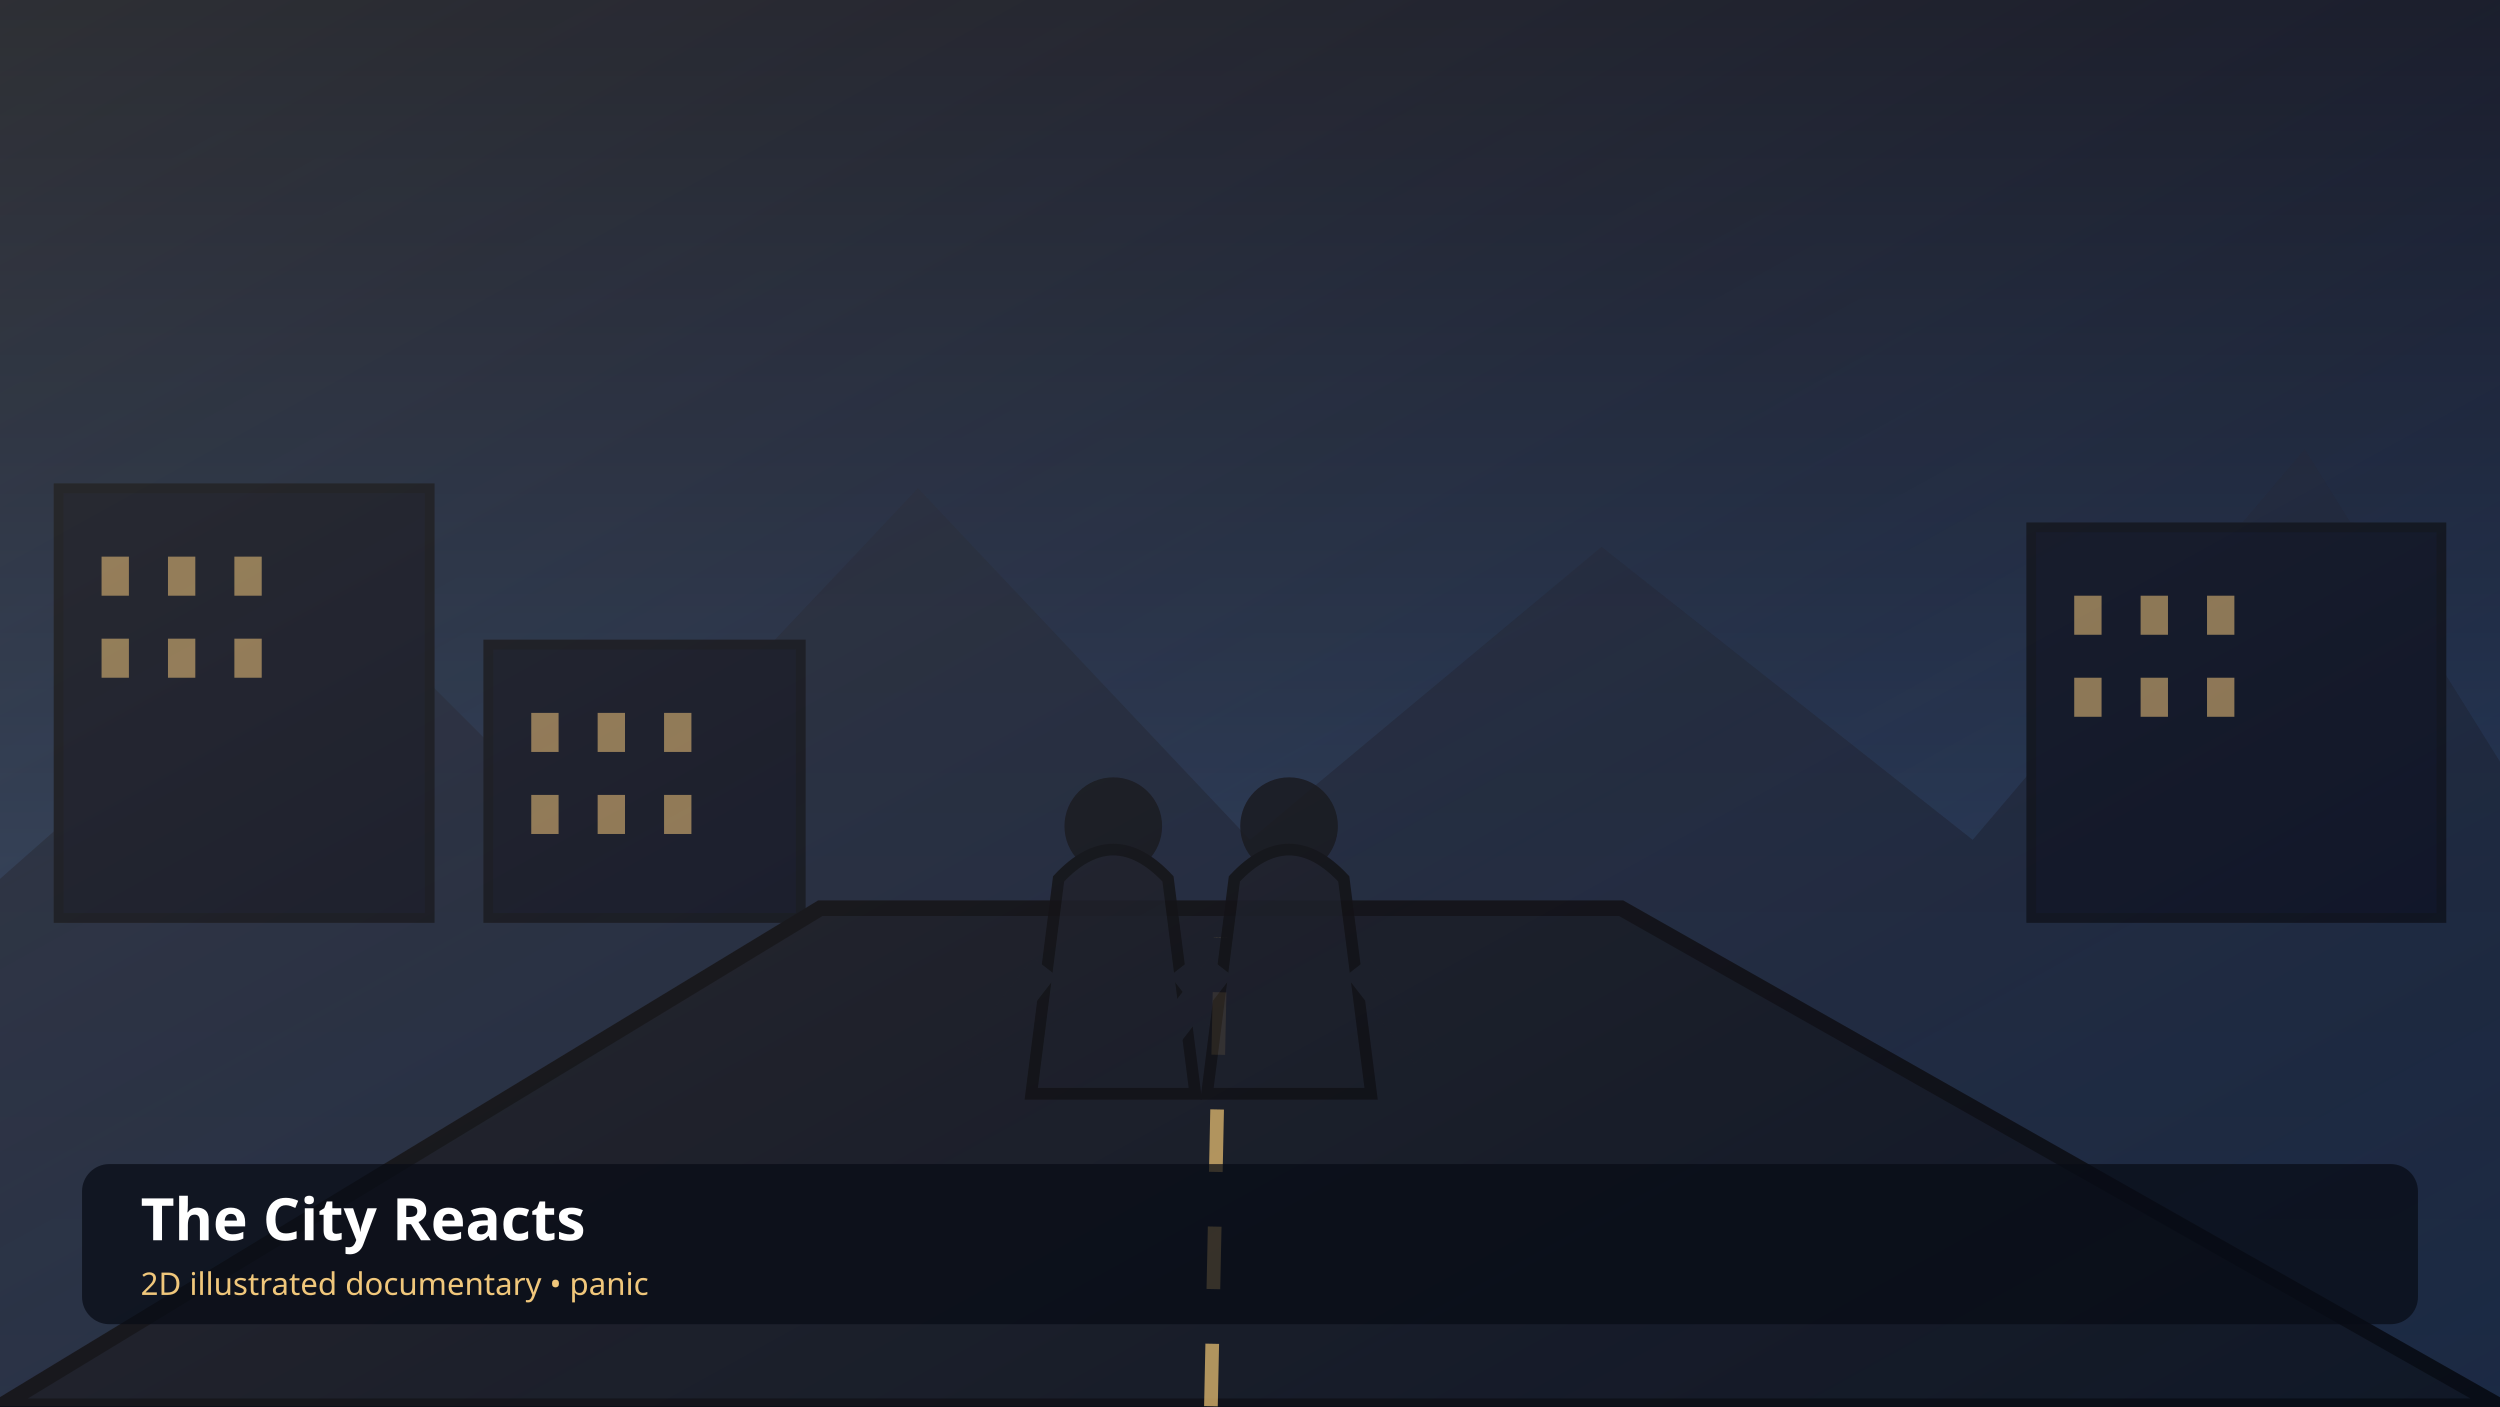
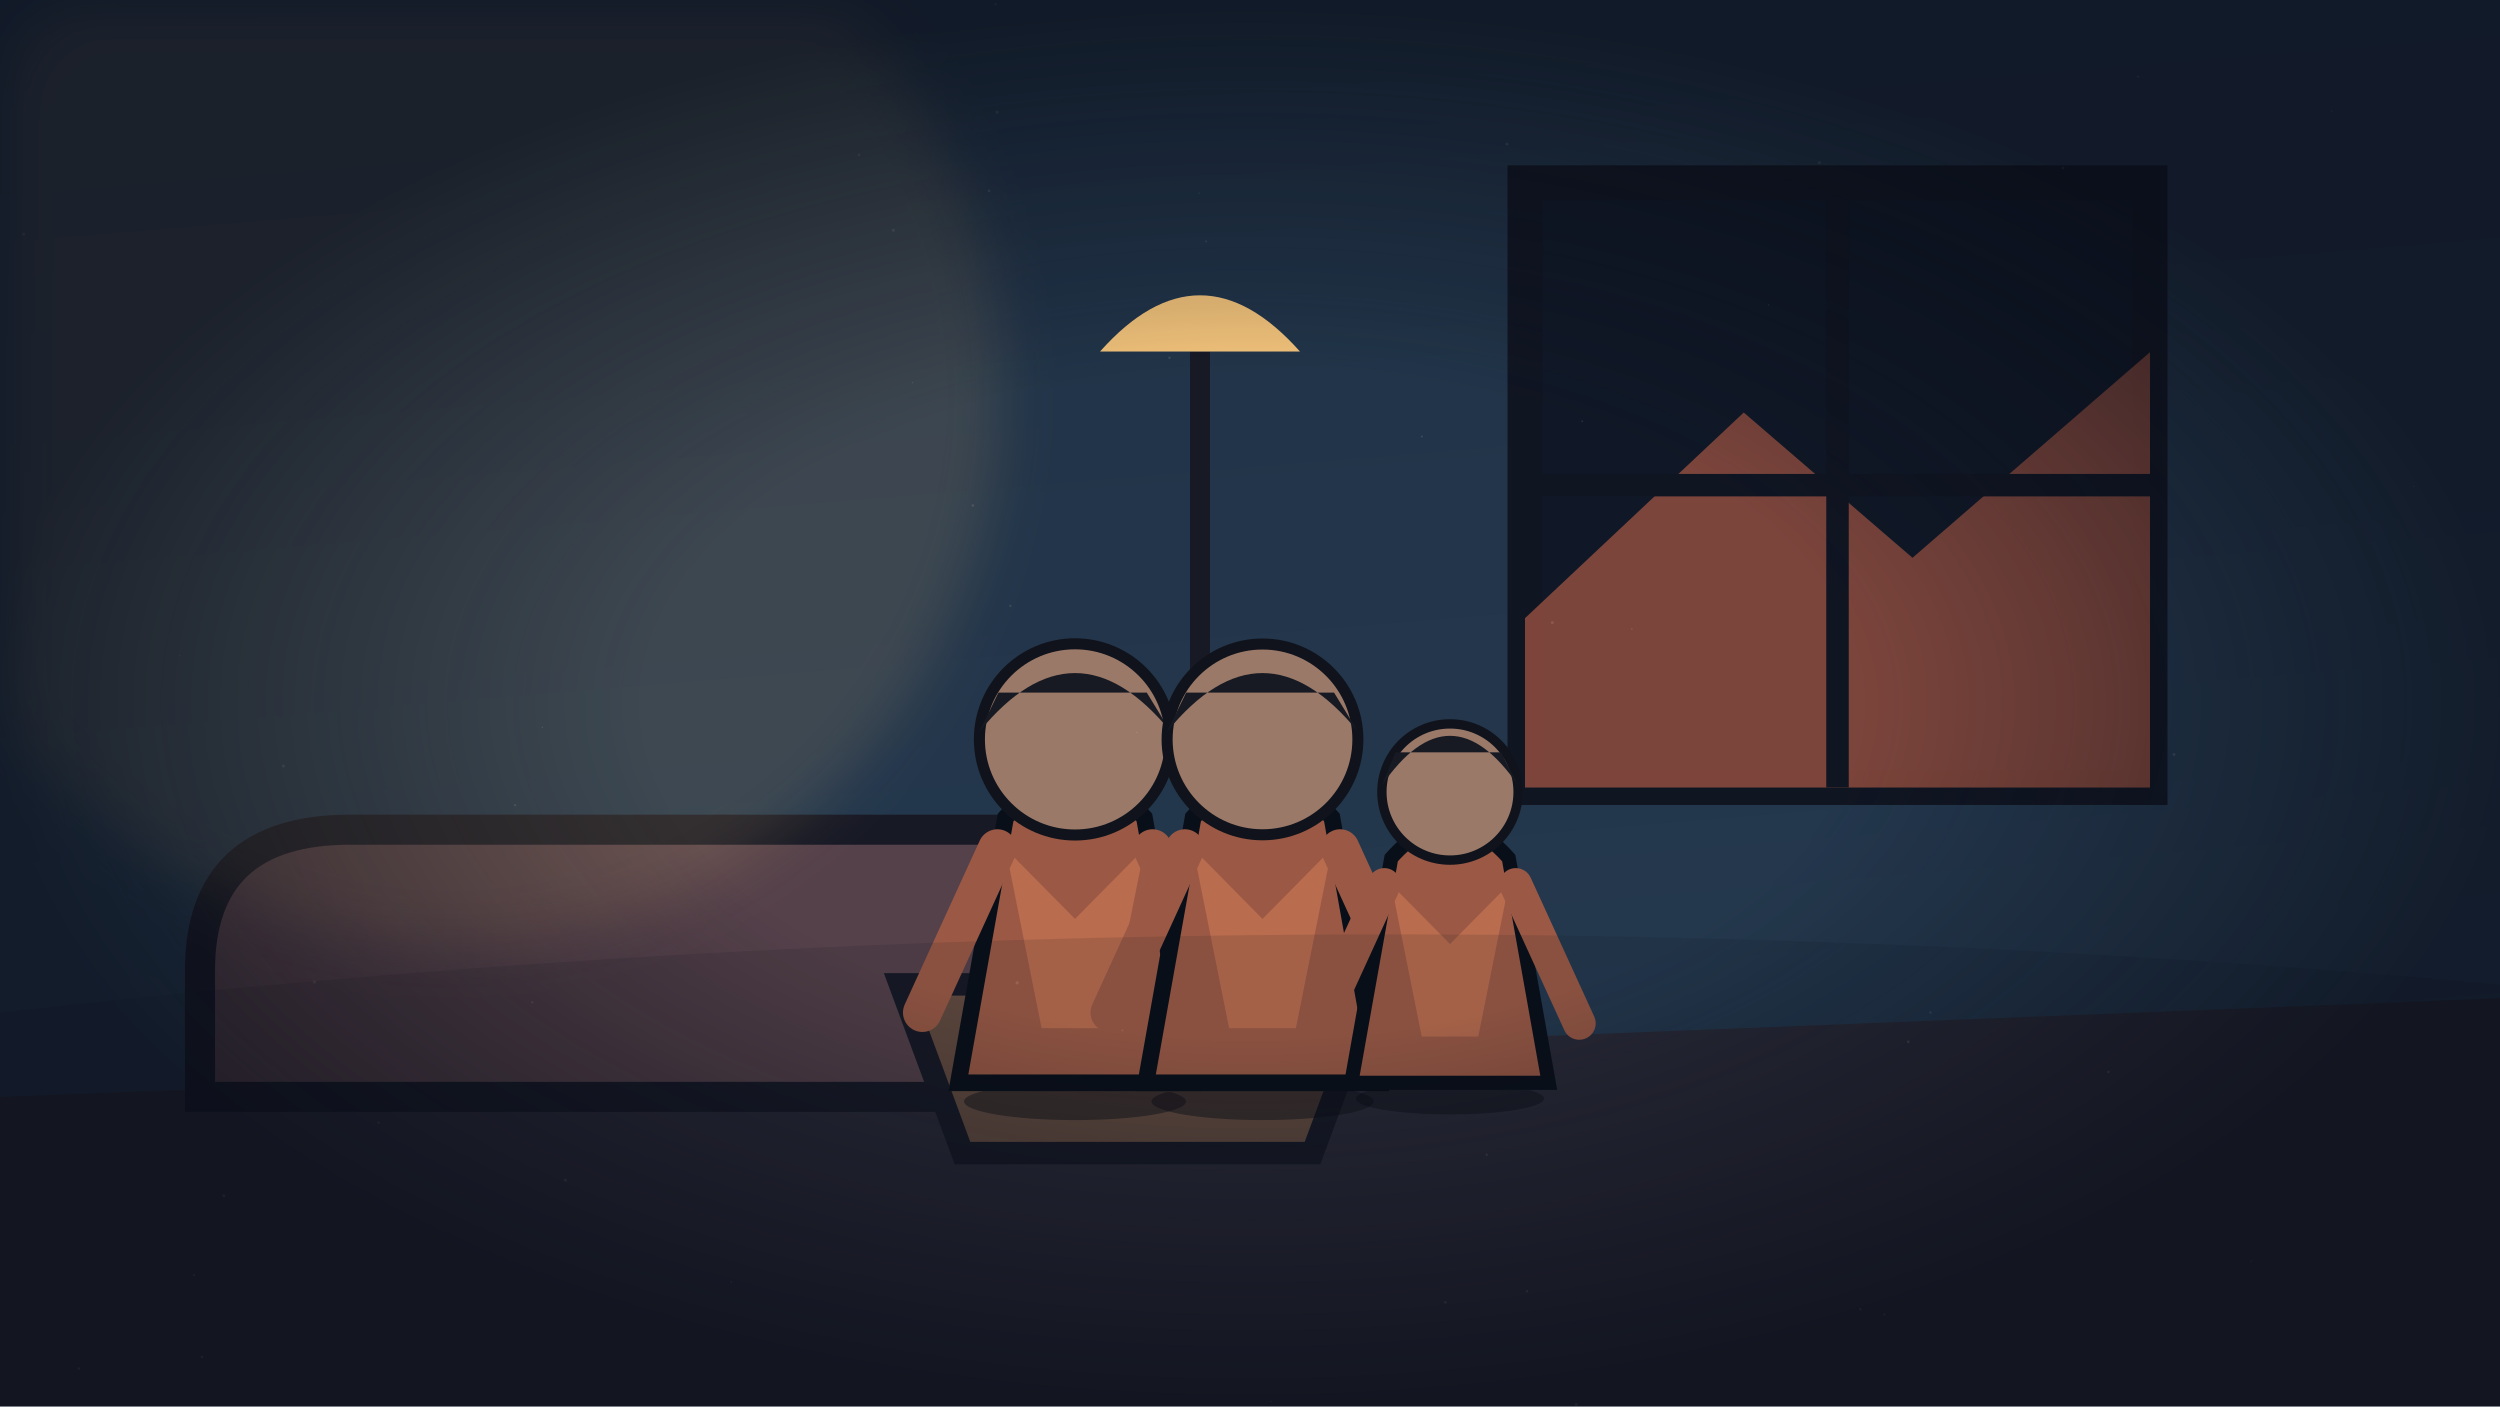
<svg xmlns="http://www.w3.org/2000/svg" width="1280" height="720" viewBox="0 0 1280 720">
  <defs>
-     <linearGradient id="sky" x2="0" y2="1">
-       <stop stop-color="#0b1428" />
-       <stop offset="1" stop-color="#2b466e" />
+     <linearGradient id="atmosphere" x1="0" y1="0" x2="0.15" y2="1">
+       <stop stop-color="#101827" />
+       <stop offset="1" stop-color="#253a50" />
    </linearGradient>
-     <linearGradient id="light" x2="1" y2="1">
-       <stop stop-color="#f0c77b" stop-opacity=".55" />
-       <stop offset="1" stop-color="#d27c54" stop-opacity="0" />
+     <linearGradient id="ground" x1="0" y1="0" x2="0" y2="1">
+       <stop stop-color="#253a50" />
+       <stop offset="1" stop-color="#10141e" />
    </linearGradient>
+     <radialGradient id="vignette">
+       <stop offset="48%" stop-color="#080c16" stop-opacity="0" />
+       <stop offset="100%" stop-color="#080c16" stop-opacity=".62" />
+     </radialGradient>
+     <filter id="glow" x="-60%" y="-60%" width="220%" height="220%">
+       <feGaussianBlur stdDeviation="14.2" />
+     </filter>
    <filter id="soft">
-       <feGaussianBlur stdDeviation="18" />
+       <feGaussianBlur stdDeviation="4.9" />
    </filter>
  </defs>
-   <rect width="1280" height="720" fill="url(#sky)" />
-   <path d="M0 450 L170 300 300 430 470 250 640 430 820 280 1010 430 1180 230 1280 390 V720 H0Z" fill="#17233a" opacity=".82" />
-   <rect x="30" y="250" width="190" height="220" fill="#0b1428" stroke="#0a1220" stroke-width="5" />
-   <g fill="#f0c77b" opacity=".55">
-     <rect x="52" y="285" width="14" height="20" />
-     <rect x="52" y="327" width="14" height="20" />
-     <rect x="86" y="285" width="14" height="20" />
-     <rect x="86" y="327" width="14" height="20" />
-     <rect x="120" y="285" width="14" height="20" />
-     <rect x="120" y="327" width="14" height="20" />
+   <rect width="1280" height="720" fill="url(#atmosphere)" />
+   <path d="M0 0 H1280 V561.6 H0Z" fill="#253a50" opacity=".72" />
+   <path d="M0 561.6 L1280 511.1 V720 H0Z" fill="#292936" />
+   <rect x="780.8" y="93.6" width="320.0" height="309.6" fill="#101827" stroke="#101522" stroke-width="17.9" />
+   <path d="M780.8 316.5 L892.8 211.2 L979.2 285.6 L1100.8 180.3 V403.2 H780.8Z" fill="#b65e46" opacity=".65" />
+   <path d="M940.8 93.6 V403.2 M780.8 248.4 H1100.8" stroke="#101522" stroke-width="11.5" />
+   <path d="M102.4 496.8 q0 -72.0 76.8 -72.0 h332.8 q76.8 0 76.8 72.0 v64.8 H102.4Z" fill="#55414a" stroke="#171925" stroke-width="15.4" />
+   <path d="M460.8 504.0 h243.2 l-32.0 86.4 h-179.2Z" fill="#634b3f" stroke="#171925" stroke-width="11.5" />
+   <path d="M614.4 180.0 V403.2" stroke="#171925" stroke-width="10.2" />
+   <path d="M563.2 180.0 Q614.4 122.4 665.6 180.0Z" fill="#f1c27a" />
+   <g transform="translate(550.4 554.4) scale(1.11)">
+     <ellipse cx="0" cy="8.6" rx="51.2" ry="8.6" fill="#080c14" opacity=".45" />
+     <path d="M-32.0 -122.4 Q0 -158.4 32.0 -122.4 L53.8 0 H-53.8Z" fill="#9b5945" stroke="#090f19" stroke-width="7.7" />
+     <path d="M-32.0 -108.0 L0 -75.6 L32.0 -108.0 L15.4 -25.2 H-15.4Z" fill="#b96c4e" />
+     <circle cx="0" cy="-158.4" r="44.1" fill="#9a7969" stroke="#10131b" stroke-width="5.1" />
+     <path d="M-44.1 -162.0 Q0 -216.0 44.1 -162.0 L33.1 -180.0 H-35.3Z" fill="#171a22" />
+     <path d="M-35.8 -108.0 L-70.4 -32.4 M35.8 -108.0 L70.4 -32.4" stroke="#9b5945" stroke-width="17.9" stroke-linecap="round" />
  </g>
-   <rect x="250" y="330" width="160" height="140" fill="#0b1428" stroke="#0a1220" stroke-width="5" />
-   <g fill="#f0c77b" opacity=".55">
-     <rect x="272" y="365" width="14" height="20" />
-     <rect x="272" y="407" width="14" height="20" />
-     <rect x="306" y="365" width="14" height="20" />
-     <rect x="306" y="407" width="14" height="20" />
-     <rect x="340" y="365" width="14" height="20" />
-     <rect x="340" y="407" width="14" height="20" />
+   <g transform="translate(646.4 554.4) scale(1.11)">
+     <ellipse cx="0" cy="8.6" rx="51.2" ry="8.6" fill="#080c14" opacity=".45" />
+     <path d="M-32.0 -122.4 Q0 -158.4 32.0 -122.4 L53.8 0 H-53.8Z" fill="#9b5945" stroke="#090f19" stroke-width="7.7" />
+     <path d="M-32.0 -108.0 L0 -75.6 L32.0 -108.0 L15.4 -25.2 H-15.4Z" fill="#b96c4e" />
+     <circle cx="0" cy="-158.4" r="44.0" fill="#9a7969" stroke="#10131b" stroke-width="5.1" />
+     <path d="M-44.0 -162.0 Q0 -216.0 44.0 -162.0 L33.0 -180.0 H-35.2Z" fill="#171a22" />
+     <path d="M-35.8 -108.0 L-70.4 -32.4 M35.8 -108.0 L70.4 -32.4" stroke="#9b5945" stroke-width="17.9" stroke-linecap="round" />
  </g>
-   <rect x="1040" y="270" width="210" height="200" fill="#0b1428" stroke="#0a1220" stroke-width="5" />
-   <g fill="#f0c77b" opacity=".55">
-     <rect x="1062" y="305" width="14" height="20" />
-     <rect x="1062" y="347" width="14" height="20" />
-     <rect x="1096" y="305" width="14" height="20" />
-     <rect x="1096" y="347" width="14" height="20" />
-     <rect x="1130" y="305" width="14" height="20" />
-     <rect x="1130" y="347" width="14" height="20" />
+   <g transform="translate(742.4 554.4) scale(0.94)">
+     <ellipse cx="0" cy="8.6" rx="51.2" ry="8.6" fill="#080c14" opacity=".45" />
+     <path d="M-32.0 -122.4 Q0 -158.4 32.0 -122.4 L53.8 0 H-53.8Z" fill="#9b5945" stroke="#090f19" stroke-width="7.7" />
+     <path d="M-32.0 -108.0 L0 -75.6 L32.0 -108.0 L15.4 -25.2 H-15.4Z" fill="#b96c4e" />
+     <circle cx="0" cy="-158.4" r="37.1" fill="#9a7969" stroke="#10131b" stroke-width="5.1" />
+     <path d="M-37.1 -162.0 Q0 -216.0 37.1 -162.0 L27.8 -180.0 H-29.7Z" fill="#171a22" />
+     <path d="M-35.8 -108.0 L-70.4 -32.4 M35.8 -108.0 L70.4 -32.4" stroke="#9b5945" stroke-width="17.9" stroke-linecap="round" />
  </g>
-   <path d="M0 720 L420 465 H830 L1280 720Z" fill="#101827" stroke="#080d17" stroke-width="8" />
-   <path d="M620 720 L625 480" stroke="#d7b36b" stroke-width="7" stroke-dasharray="32 28" opacity=".8" />
-   <g opacity=".85">
-     <circle cx="570" cy="423" r="25" fill="#0b101b" />
-     <path d="M542 450 Q570 420 598 450 L612 560 H528Z" fill="#111827" stroke="#050912" stroke-width="6" />
-     <path d="M535 495 L500 540 M605 495 L640 540" stroke="#111827" stroke-width="15" />
-     <circle cx="660" cy="423" r="25" fill="#0b101b" />
-     <path d="M632 450 Q660 420 688 450 L702 560 H618Z" fill="#111827" stroke="#050912" stroke-width="6" />
-     <path d="M625 495 L590 540 M695 495 L730 540" stroke="#111827" stroke-width="15" />
+   <circle cx="230.4" cy="201.6" r="281.6" fill="#f1c27a" opacity=".13" filter="url(#glow)" />
+   <path d="M0 518.4 Q640.0 446.4 1280 504.0 V720 H0Z" fill="#080d16" opacity=".12" />
+   <g>
+     <circle cx="1079.5" cy="548.8" r="0.69" fill="#f4e8d4" opacity=".12" />
+     <circle cx="1235.8" cy="249.0" r="0.45" fill="#f4e8d4" opacity=".12" />
+     <circle cx="520.8" cy="503.2" r="0.83" fill="#f4e8d4" opacity=".12" />
+     <circle cx="1152.6" cy="645.8" r="0.35" fill="#f4e8d4" opacity=".12" />
+     <circle cx="794.8" cy="318.8" r="0.77" fill="#f4e8d4" opacity=".12" />
+     <circle cx="582.0" cy="375.0" r="0.38" fill="#f4e8d4" opacity=".12" />
+     <circle cx="964.8" cy="673.0" r="0.55" fill="#f4e8d4" opacity=".12" />
+     <circle cx="509.7" cy="2.2" r="0.63" fill="#f4e8d4" opacity=".12" />
+     <circle cx="272.5" cy="513.2" r="0.59" fill="#f4e8d4" opacity=".12" />
+     <circle cx="728.0" cy="223.5" r="0.51" fill="#f4e8d4" opacity=".12" />
+     <circle cx="114.6" cy="612.2" r="0.78" fill="#f4e8d4" opacity=".12" />
+     <circle cx="598.8" cy="183.2" r="0.63" fill="#f4e8d4" opacity=".12" />
+     <circle cx="374.4" cy="656.3" r="0.42" fill="#f4e8d4" opacity=".12" />
+     <circle cx="498.1" cy="258.8" r="0.64" fill="#f4e8d4" opacity=".12" />
+     <circle cx="467.2" cy="195.9" r="0.37" fill="#f4e8d4" opacity=".12" />
+     <circle cx="931.5" cy="83.3" r="0.82" fill="#f4e8d4" opacity=".12" />
+     <circle cx="977.0" cy="533.4" r="0.71" fill="#f4e8d4" opacity=".12" />
+     <circle cx="517.3" cy="310.2" r="0.58" fill="#f4e8d4" opacity=".12" />
+     <circle cx="781.8" cy="661.1" r="0.68" fill="#f4e8d4" opacity=".12" />
+     <circle cx="289.5" cy="604.2" r="0.74" fill="#f4e8d4" opacity=".12" />
+     <circle cx="988.4" cy="518.4" r="0.62" fill="#f4e8d4" opacity=".12" />
+     <circle cx="506.4" cy="97.7" r="0.71" fill="#f4e8d4" opacity=".12" />
+     <circle cx="103.4" cy="694.8" r="0.69" fill="#f4e8d4" opacity=".12" />
+     <circle cx="952.5" cy="670.3" r="0.67" fill="#f4e8d4" opacity=".12" />
+     <circle cx="740.0" cy="666.8" r="0.69" fill="#f4e8d4" opacity=".12" />
+     <circle cx="807.0" cy="719.1" r="0.82" fill="#f4e8d4" opacity=".12" />
+     <circle cx="510.5" cy="57.4" r="0.79" fill="#f4e8d4" opacity=".12" />
+     <circle cx="614.0" cy="98.9" r="0.36" fill="#f4e8d4" opacity=".12" />
+     <circle cx="40.4" cy="700.7" r="0.64" fill="#f4e8d4" opacity=".12" />
+     <circle cx="771.6" cy="73.8" r="0.75" fill="#f4e8d4" opacity=".12" />
+     <circle cx="161.0" cy="502.8" r="0.81" fill="#f4e8d4" opacity=".12" />
+     <circle cx="1056.3" cy="86.0" r="0.64" fill="#f4e8d4" opacity=".12" />
+     <circle cx="439.8" cy="79.3" r="0.62" fill="#f4e8d4" opacity=".12" />
+     <circle cx="574.7" cy="527.6" r="0.46" fill="#f4e8d4" opacity=".12" />
+     <circle cx="1193.8" cy="56.9" r="0.40" fill="#f4e8d4" opacity=".12" />
+     <circle cx="193.9" cy="574.8" r="0.56" fill="#f4e8d4" opacity=".12" />
+     <circle cx="99.4" cy="652.8" r="0.54" fill="#f4e8d4" opacity=".12" />
+     <circle cx="905.5" cy="156.1" r="0.38" fill="#f4e8d4" opacity=".12" />
+     <circle cx="650.8" cy="717.6" r="0.42" fill="#f4e8d4" opacity=".12" />
+     <circle cx="810.1" cy="215.7" r="0.46" fill="#f4e8d4" opacity=".12" />
+     <circle cx="277.7" cy="372.4" r="0.40" fill="#f4e8d4" opacity=".12" />
+     <circle cx="761.2" cy="591.3" r="0.54" fill="#f4e8d4" opacity=".12" />
+     <circle cx="1094.7" cy="39.2" r="0.62" fill="#f4e8d4" opacity=".12" />
+     <circle cx="617.5" cy="123.6" r="0.51" fill="#f4e8d4" opacity=".12" />
+     <circle cx="92.0" cy="335.7" r="0.35" fill="#f4e8d4" opacity=".12" />
+     <circle cx="457.4" cy="117.9" r="0.79" fill="#f4e8d4" opacity=".12" />
+     <circle cx="263.7" cy="412.2" r="0.64" fill="#f4e8d4" opacity=".12" />
+     <circle cx="1113.1" cy="386.3" r="0.74" fill="#f4e8d4" opacity=".12" />
+     <circle cx="835.5" cy="322.0" r="0.44" fill="#f4e8d4" opacity=".12" />
+     <circle cx="145.1" cy="392.2" r="0.78" fill="#f4e8d4" opacity=".12" />
+     <circle cx="12.0" cy="119.9" r="0.81" fill="#f4e8d4" opacity=".12" />
  </g>
-   <rect width="1280" height="720" fill="url(#light)" opacity=".28" />
-   <rect x="42" y="596" width="1196" height="82" rx="14" fill="#070b15" opacity=".72" />
-   <text x="72" y="635" fill="#fff" font-family="sans-serif" font-size="30" font-weight="bold">The City Reacts</text>
-   <text x="72" y="663" fill="#f0c77b" font-family="sans-serif" font-size="16">2D illustrated documentary • panic</text>
+   <rect width="1280" height="720" fill="url(#vignette)" />
</svg>
